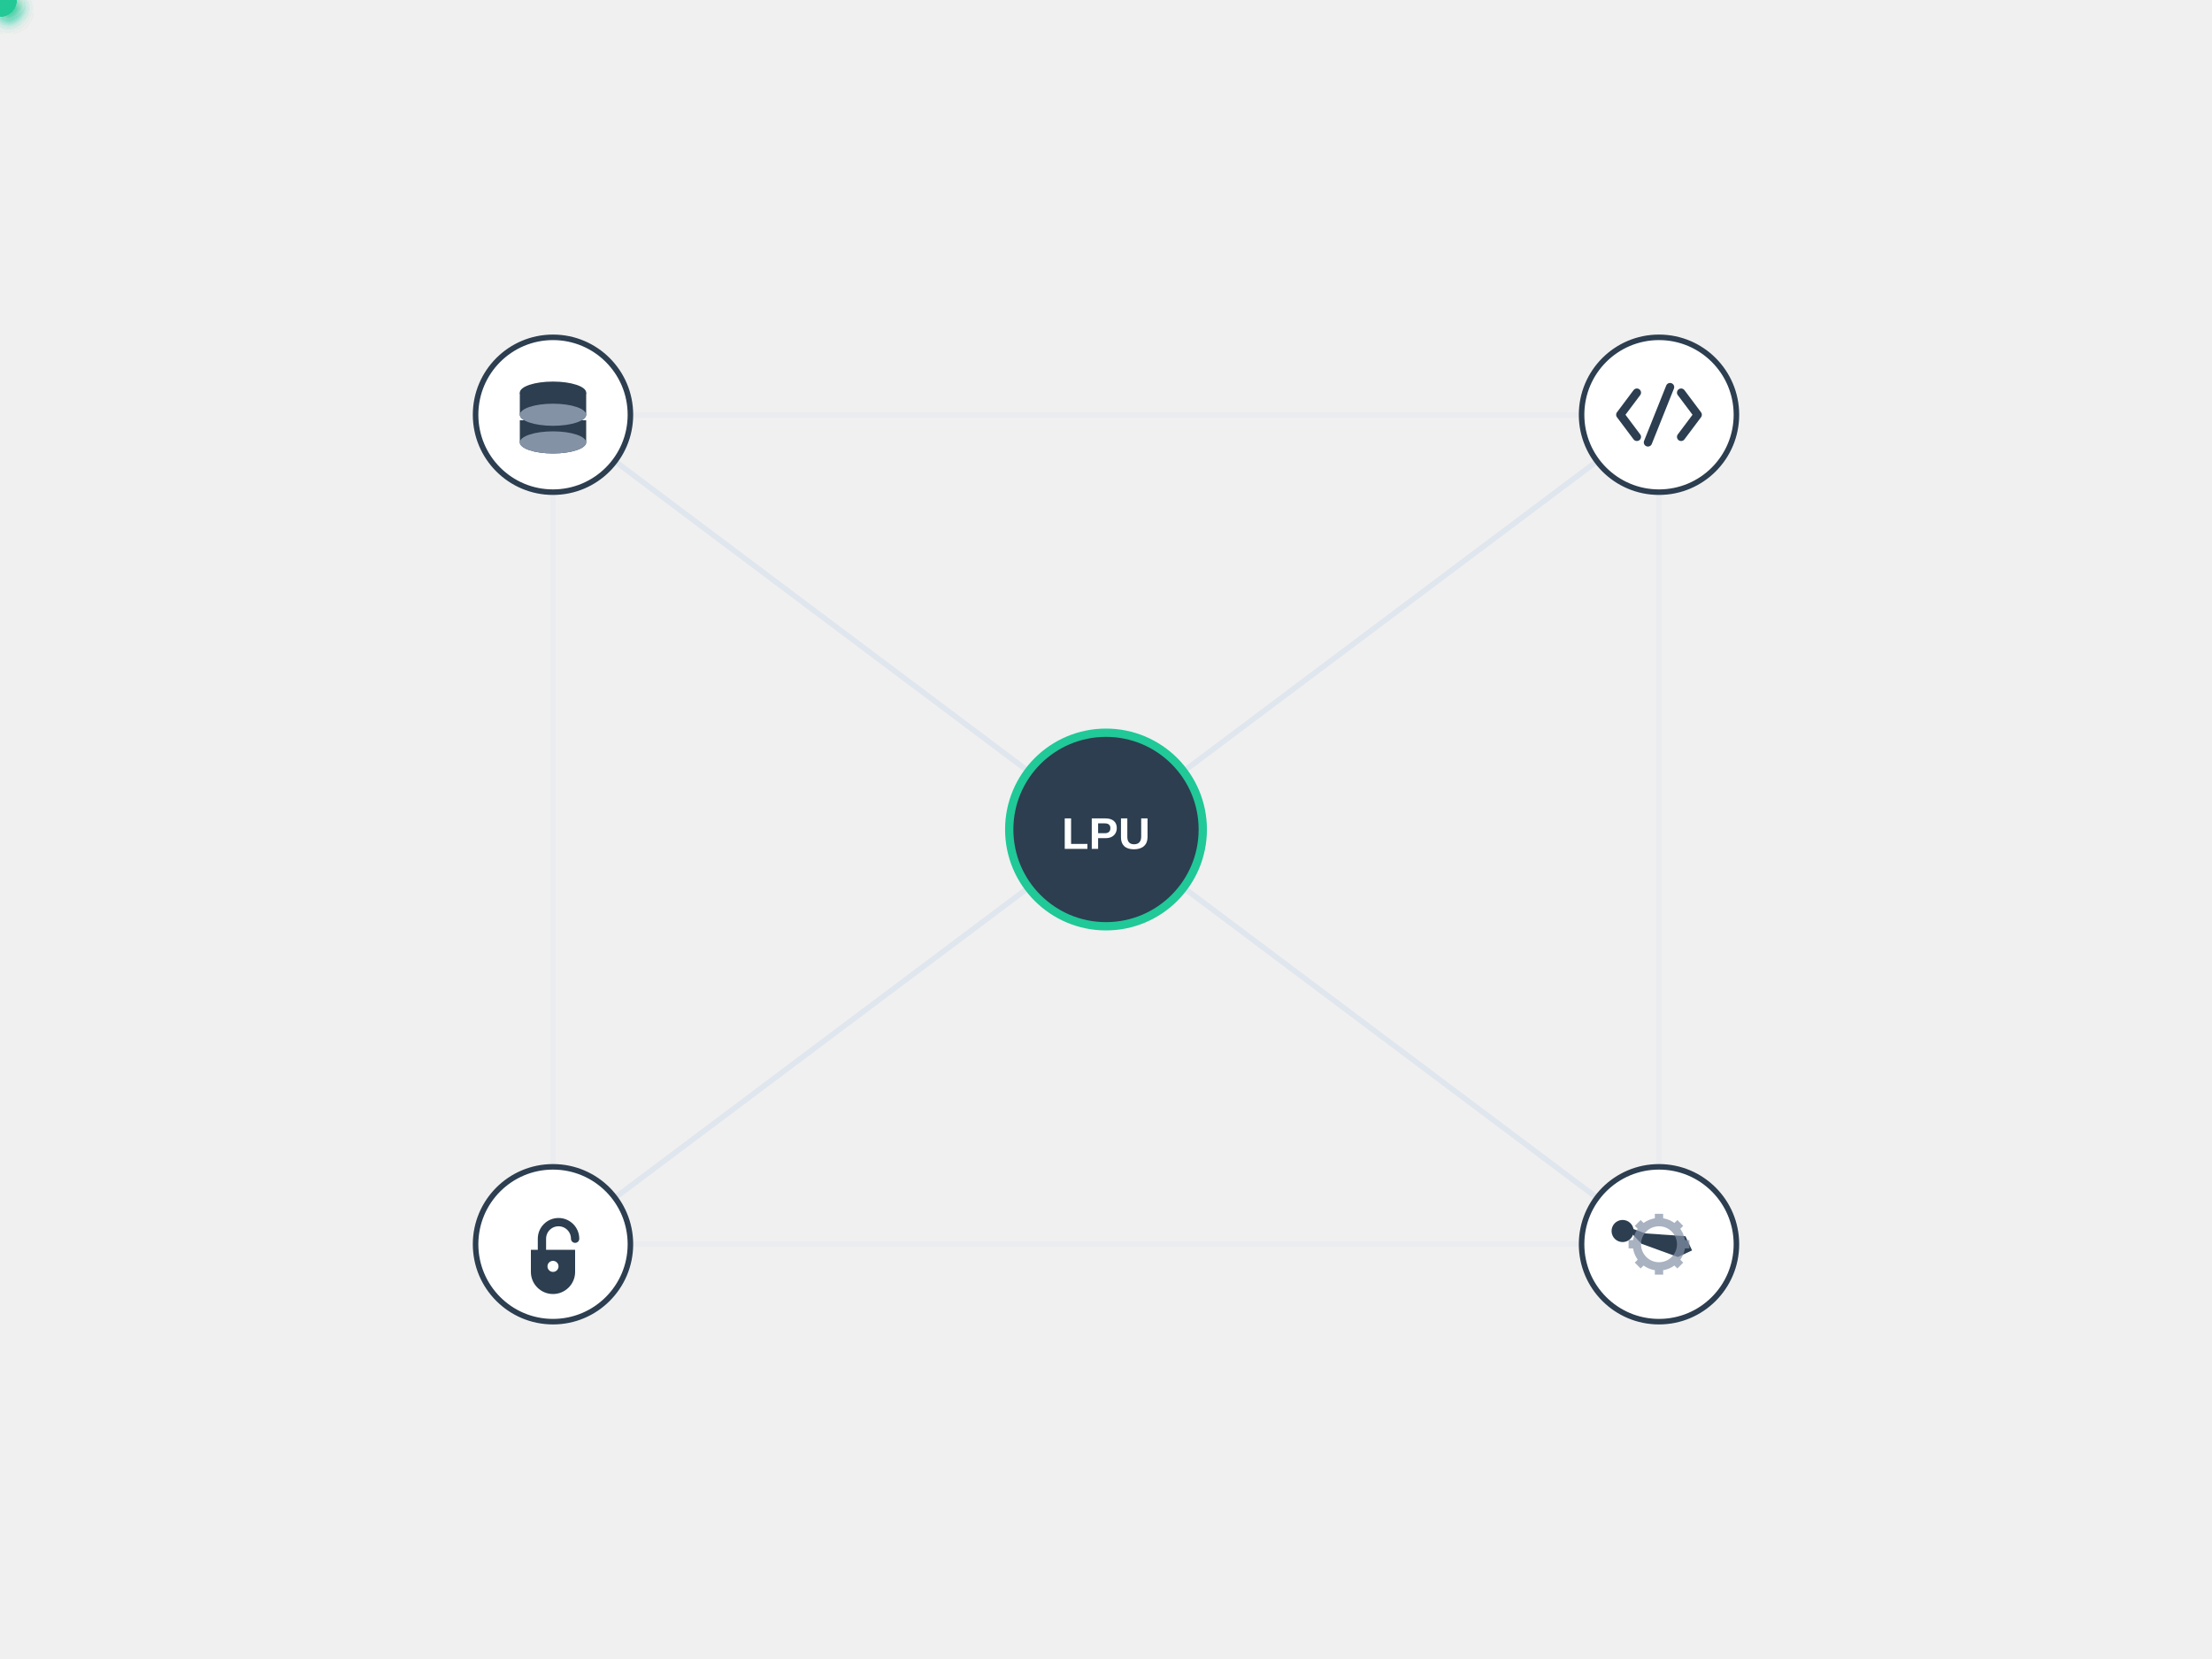
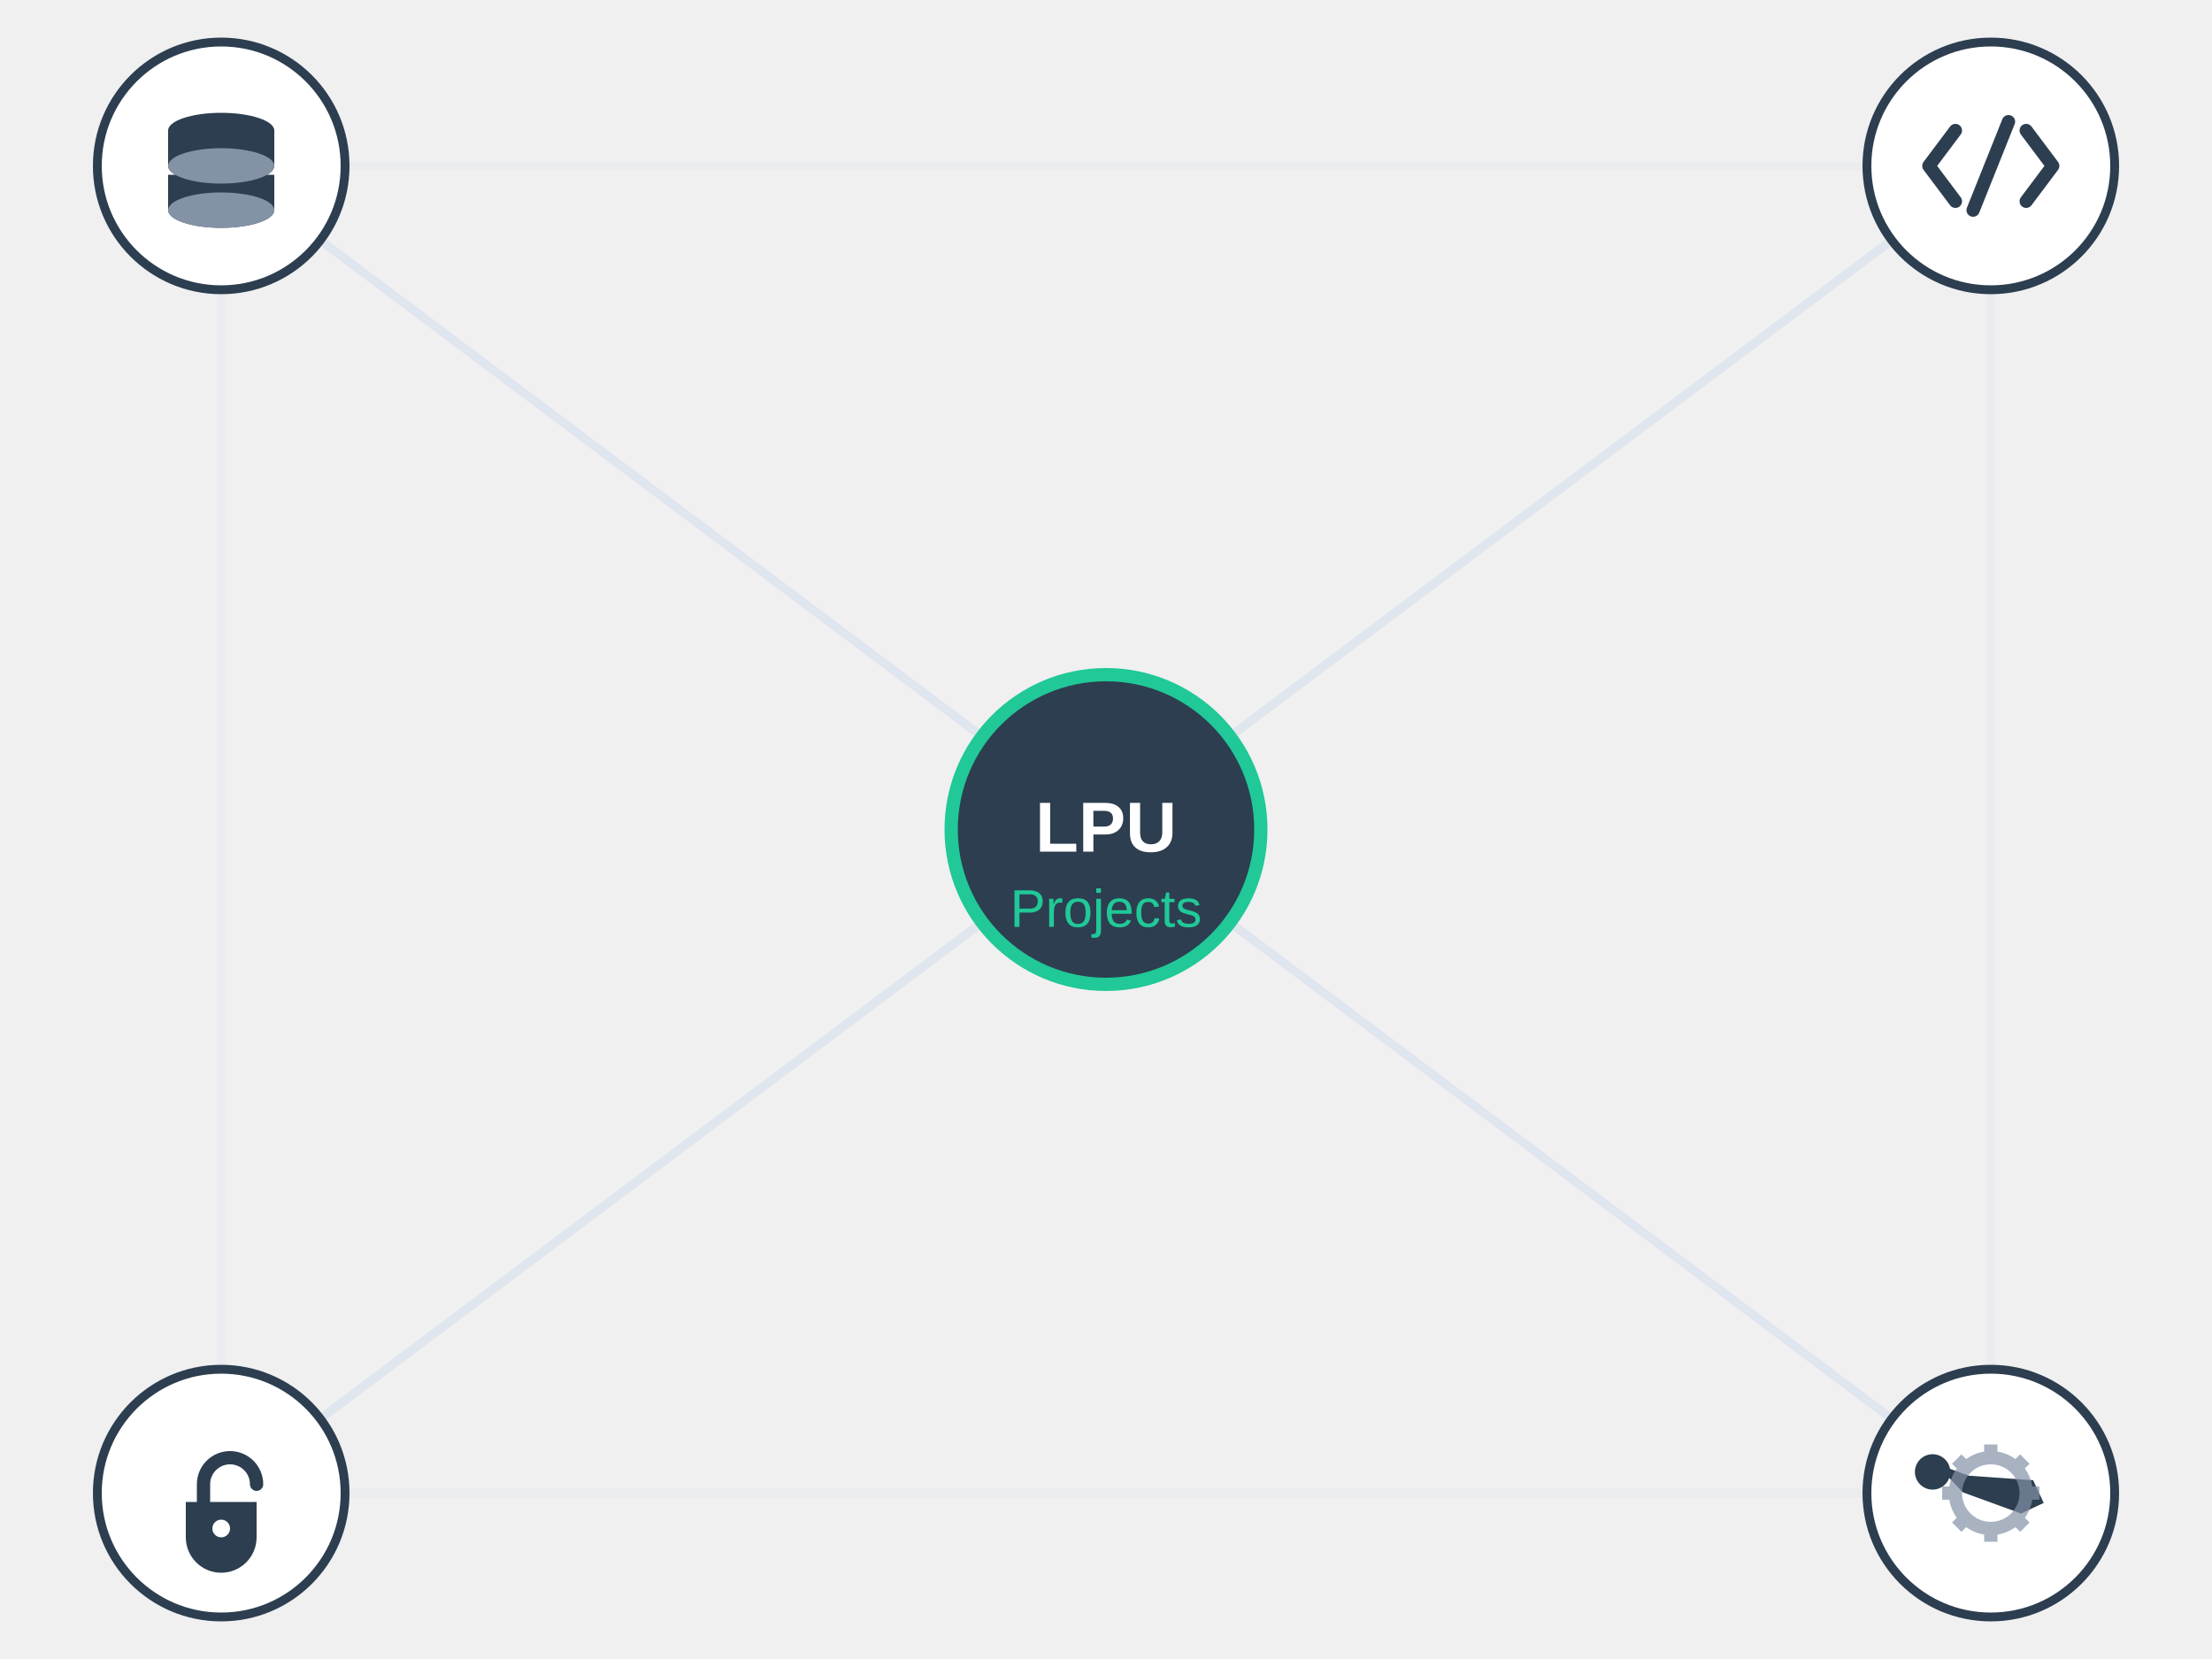
<svg xmlns="http://www.w3.org/2000/svg" viewBox="0 0 800 600" width="800" height="600">
  <defs>
    <filter id="glow2b" x="-50%" y="-50%" width="200%" height="200%">
      <feGaussianBlur stdDeviation="3" result="coloredBlur" />
      <feMerge>
        <feMergeNode in="coloredBlur" />
        <feMergeNode in="SourceGraphic" />
      </feMerge>
    </filter>
    <circle id="particleGreenb" r="6" fill="#20c997" filter="url(#glow2b)" />
    <g id="icon-data">
      <ellipse cx="0" cy="-8" rx="12" ry="4" fill="#2c3e50" />
      <path d="M-12,-8 v8 a12,4 0 0 0 24,0 v-8" fill="#2c3e50" />
      <path d="M-12,2 v8 a12,4 0 0 0 24,0 v-8" fill="#2c3e50" />
      <ellipse cx="0" cy="0" rx="12" ry="4" fill="#8492a6" />
      <ellipse cx="0" cy="10" rx="12" ry="4" fill="#8492a6" />
    </g>
    <g id="icon-code">
      <path d="M-8,-8 L-14,0 L-8,8 M8,-8 L14,0 L8,8 M-4,10 L4,-10" stroke="#2c3e50" stroke-width="3" fill="none" stroke-linecap="round" stroke-linejoin="round" />
    </g>
    <g id="icon-open">
      <path d="M-8,0 v8 a8,8 0 0 0 16,0 v-8" fill="#2c3e50" />
      <path d="M-4,0 v-4 a6,6 0 0 1 12,0" stroke="#2c3e50" stroke-width="3" fill="none" stroke-linecap="round" />
      <circle cx="0" cy="6" r="2" fill="#fff" />
    </g>
    <g id="icon-tools">
      <g transform="rotate(20)">
        <path d="M-14,-2 L-6,-2 L8,-6 L12,-2 L8,2 L-6,2 Z" fill="#2c3e50" />
        <circle cx="-14" cy="0" r="4" fill="#2c3e50" />
      </g>
      <path d="M0,0 m-8,0 a8,8 0 1,0 16,0 a8,8 0 1,0 -16,0 M-11,0 h3 M11,0 h-3 M0,-11 v3 M0,11 v-3 M-7.7,-7.7 l2.1,2.1 M7.7,7.7 l-2.1,-2.1 M-7.7,7.7 l2.1,-2.1 M7.7,-7.7 l-2.1,2.1" stroke="#8492a6" stroke-width="3" fill="none" opacity="0.7" />
    </g>
  </defs>
-   <g stroke="#e0e6ed" stroke-width="2" fill="none">
-     <path id="pPath1b" d="M400,300 L200,150" />
-     <path id="pPath2b" d="M400,300 L600,150" />
-     <path id="pPath3b" d="M400,300 L200,450" />
-     <path id="pPath4b" d="M400,300 L600,450" />
-     <path id="outerRingb" d="M200,150 L600,150 L600,450 L200,450 Z" opacity="0.4" />
+   <g transform="translate(400,300) scale(1.6) translate(-400,-300)">
+     <g stroke="#e0e6ed" stroke-width="2" fill="none">
+       <path id="pPath1b" d="M400,300 L200,150" />
+       <path id="pPath2b" d="M400,300 L600,150" />
+       <path id="pPath3b" d="M400,300 L200,450" />
+       <path id="pPath4b" d="M400,300 L600,450" />
+       <path id="outerRingb" d="M200,150 L600,150 L600,450 L200,450 Z" opacity="0.4" />
+     </g>
+     <circle cx="400" cy="300" r="35" fill="#2c3e50" stroke="#20c997" stroke-width="3" />
+     <text x="400" y="305" fill="#fff" font-family="Arial" font-weight="bold" font-size="16" text-anchor="middle">LPU</text>
+     <text x="400" y="322" fill="#20c997" font-family="Arial" font-size="12" text-anchor="middle">Projects</text>
+     <g transform="translate(200, 150)">
+       <circle r="28" fill="#fff" stroke="#2c3e50" stroke-width="2" />
+       <use href="#icon-data" />
+     </g>
+     <g transform="translate(600, 150)">
+       <circle r="28" fill="#fff" stroke="#2c3e50" stroke-width="2" />
+       <use href="#icon-code" />
+     </g>
+     <g transform="translate(200, 450)">
+       <circle r="28" fill="#fff" stroke="#2c3e50" stroke-width="2" />
+       <use href="#icon-open" transform="translate(0,2)" />
+     </g>
+     <g transform="translate(600, 450)">
+       <circle r="28" fill="#fff" stroke="#2c3e50" stroke-width="2" />
+       <use href="#icon-tools" />
+     </g>
+     <use href="#particleGreenb">
+       <animateMotion dur="2.5s" repeatCount="indefinite">
+         <mpath href="#pPath1b" />
+       </animateMotion>
+     </use>
+     <use href="#particleGreenb">
+       <animateMotion dur="2.5s" begin="0.6s" repeatCount="indefinite">
+         <mpath href="#pPath2b" />
+       </animateMotion>
+     </use>
+     <use href="#particleGreenb">
+       <animateMotion dur="2.5s" begin="1.2s" repeatCount="indefinite">
+         <mpath href="#pPath3b" />
+       </animateMotion>
+     </use>
+     <use href="#particleGreenb">
+       <animateMotion dur="2.5s" begin="1.8s" repeatCount="indefinite">
+         <mpath href="#pPath4b" />
+       </animateMotion>
+     </use>
+     <use href="#particleGreenb" r="4" opacity="0.8">
+       <animateMotion dur="10s" repeatCount="indefinite" rotate="auto">
+         <mpath href="#outerRingb" />
+       </animateMotion>
+     </use>
  </g>
-   <circle cx="400" cy="300" r="35" fill="#2c3e50" stroke="#20c997" stroke-width="3" />
-   <text x="400" y="307" fill="#fff" font-family="Arial" font-weight="bold" font-size="16" text-anchor="middle">LPU</text>
-   <g transform="translate(200, 150)">
-     <circle r="28" fill="#fff" stroke="#2c3e50" stroke-width="2" />
-     <use href="#icon-data" />
-   </g>
-   <g transform="translate(600, 150)">
-     <circle r="28" fill="#fff" stroke="#2c3e50" stroke-width="2" />
-     <use href="#icon-code" />
-   </g>
-   <g transform="translate(200, 450)">
-     <circle r="28" fill="#fff" stroke="#2c3e50" stroke-width="2" />
-     <use href="#icon-open" transform="translate(0,2)" />
-   </g>
-   <g transform="translate(600, 450)">
-     <circle r="28" fill="#fff" stroke="#2c3e50" stroke-width="2" />
-     <use href="#icon-tools" />
-   </g>
-   <use href="#particleGreenb">
-     <animateMotion dur="2.5s" repeatCount="indefinite">
-       <mpath href="#pPath1b" />
-     </animateMotion>
-   </use>
-   <use href="#particleGreenb">
-     <animateMotion dur="2.5s" begin="0.6s" repeatCount="indefinite">
-       <mpath href="#pPath2b" />
-     </animateMotion>
-   </use>
-   <use href="#particleGreenb">
-     <animateMotion dur="2.5s" begin="1.2s" repeatCount="indefinite">
-       <mpath href="#pPath3b" />
-     </animateMotion>
-   </use>
-   <use href="#particleGreenb">
-     <animateMotion dur="2.5s" begin="1.8s" repeatCount="indefinite">
-       <mpath href="#pPath4b" />
-     </animateMotion>
-   </use>
-   <use href="#particleGreenb" r="4" opacity="0.8">
-     <animateMotion dur="10s" repeatCount="indefinite" rotate="auto">
-       <mpath href="#outerRingb" />
-     </animateMotion>
-   </use>
</svg>
